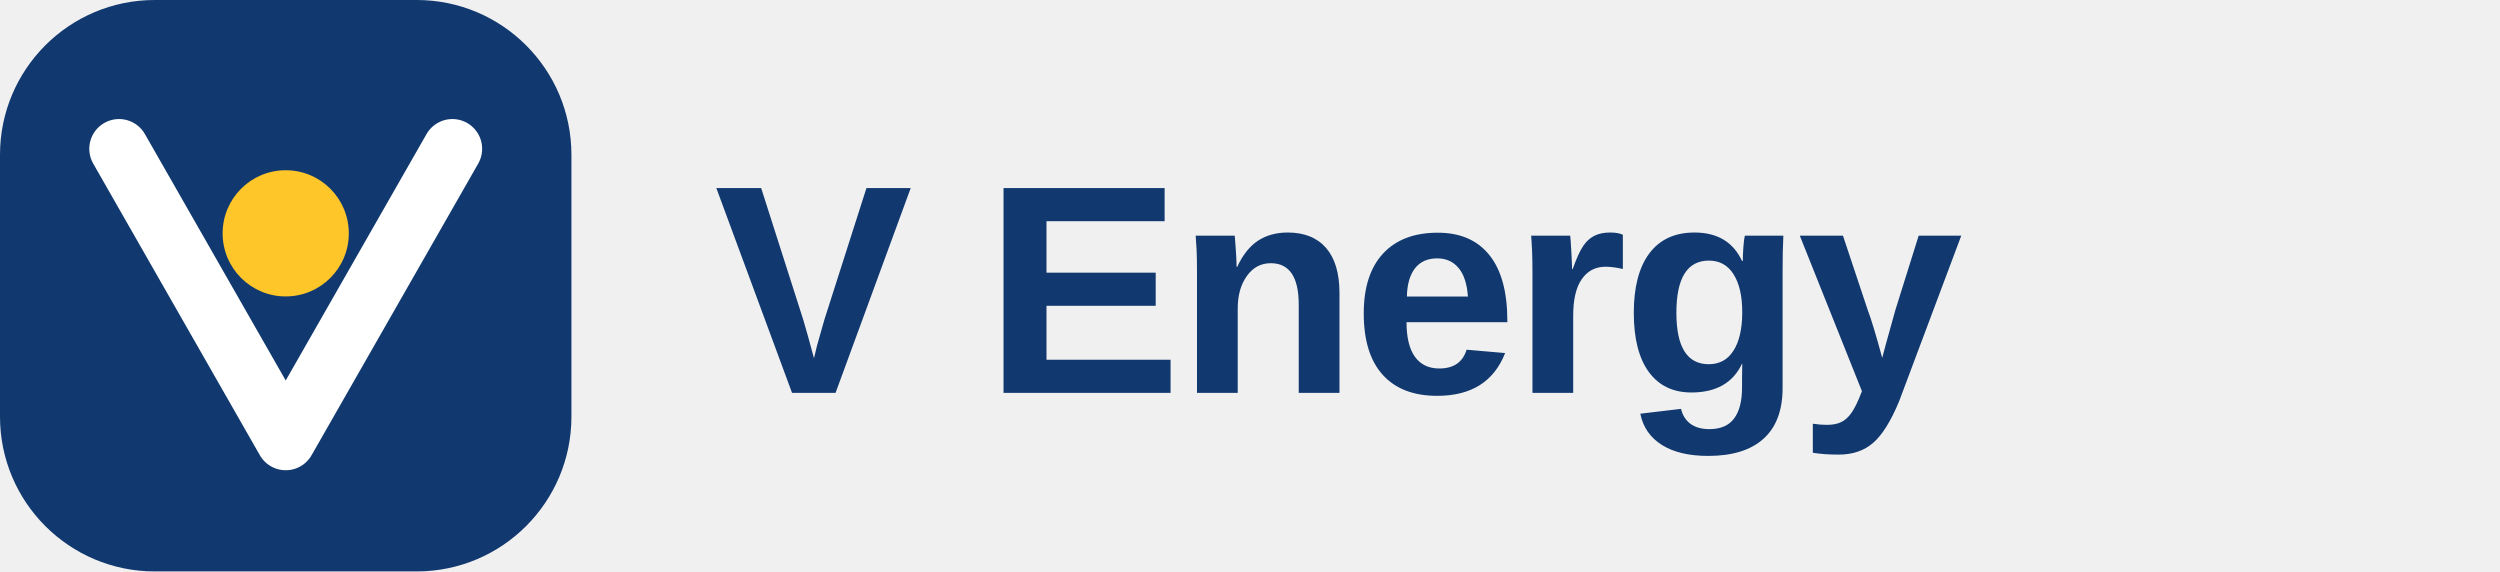
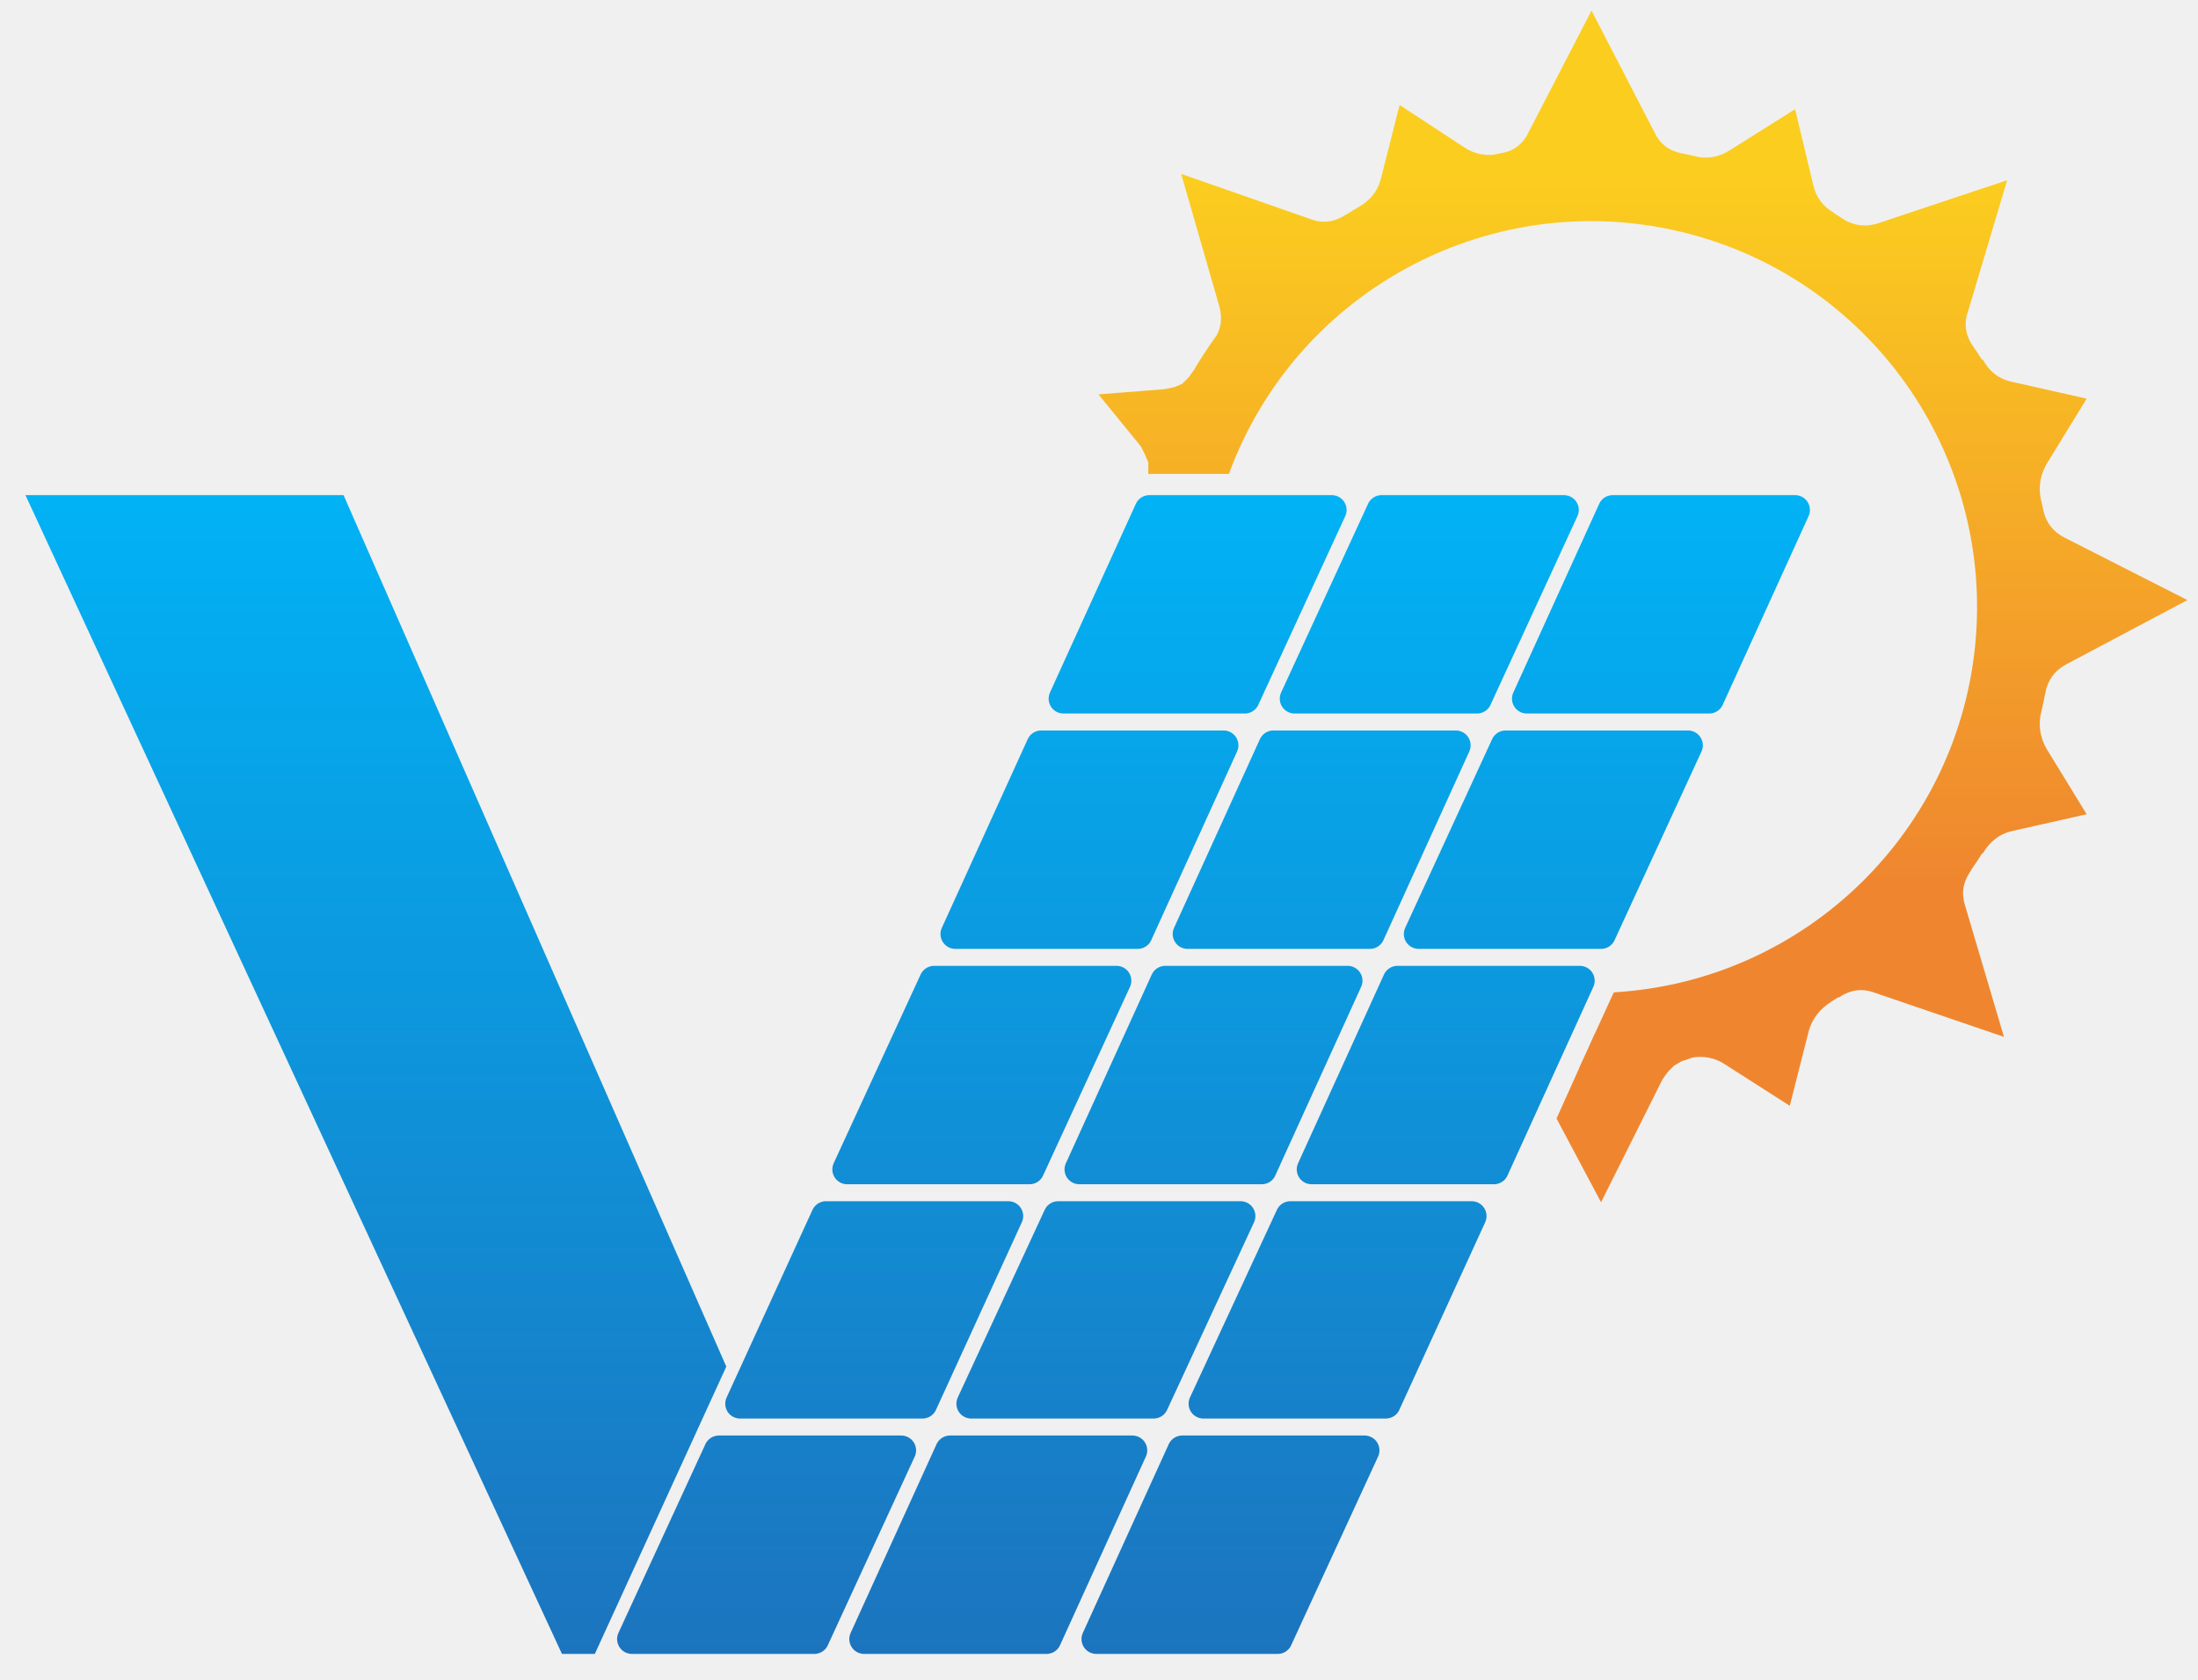
- <svg xmlns="http://www.w3.org/2000/svg" viewBox="0 0 210 48" role="img" aria-label="V Energy">
-   <rect width="48" height="48" rx="13" fill="#11396F" />
-   <circle cx="24" cy="19.6" r="5.3" fill="#FFC629" />
-   <path d="M10 12.5 24 37 38 12.5" fill="none" stroke="#fff" stroke-width="5" stroke-linecap="round" stroke-linejoin="round" />
-   <text x="60" y="33" font-family="Sora, 'Segoe UI', Arial, sans-serif" font-size="25" font-weight="700" fill="#11396F" letter-spacing="-0.5">V Energy</text>
+ <svg xmlns="http://www.w3.org/2000/svg" viewBox="0 0 207.3 158.4" role="img" aria-label="V Energy">
+   <defs>
+     <linearGradient id="vm-b" x1="0" y1="46.7" x2="0" y2="156" gradientUnits="userSpaceOnUse">
+       <stop offset="0" stop-color="#01b2f5" />
+       <stop offset="1" stop-color="#1c74be" />
+     </linearGradient>
+     <linearGradient id="vm-s" x1="0" y1="17.1" x2="0" y2="83.1" gradientUnits="userSpaceOnUse">
+       <stop offset="0" stop-color="#fbcd1f" />
+       <stop offset="1" stop-color="#ef862f" />
+     </linearGradient>
+   </defs>
+   <path fill="url(#vm-s)" d="M108.3 44.7A43.6 43.6 0 1 1 148.9 100.8L152.2 93.6A36.4 36.4 0 1 0 115.9 44.7ZM108.3 44.7L108.3 44.5L108.3 43.6L108 42.9L107.6 42.1L103.6 37.2L109.9 36.7L110.8 36.5L111.5 36.2L112.1 35.6L112.6 34.9L114.8 36.2L111.1 44.7ZM114.4 32.2Q115.5 30.7 115 28.9L111.4 16.4L123.7 20.7Q125.4 21.3 127 20.2L128.3 22.4L116.4 33.6ZM128 19.6Q129.7 18.7 130.2 17L132 9.9L138.1 13.9Q139.6 14.9 141.5 14.5L142 16.9L129.3 21.8ZM141.4 14.5Q143.3 14.2 144.1 12.6L150.1 1L156.1 12.6Q156.9 14.2 158.8 14.5L158.3 16.9L141.9 17ZM159.7 14.7Q161.5 15.2 163.1 14.2L169.3 10.3L171 17.4Q171.4 19.2 173 20.1L171.7 22.3L159.2 17.1ZM173.7 20.6Q175.3 21.6 177 21.1L189.3 17L185.6 29.4Q185 31.1 186.1 32.7L184.1 34.1L172.3 22.7ZM187 33.9Q187.9 35.6 189.7 36L196.8 37.6L193 43.8Q192.1 45.4 192.5 47.2L190.1 47.8L184.8 35.3ZM192.7 48.1Q193.1 49.9 194.7 50.7L206.3 56.6L194.8 62.7Q193.2 63.6 192.9 65.4L190.5 65L190.3 48.6ZM192.5 67.2Q192.1 69 193 70.6L196.8 76.8L189.7 78.4Q188 78.8 187 80.5L184.9 79.1L190.1 66.6ZM185.9 82.1Q184.8 83.6 185.3 85.3L189 97.8L176.7 93.6Q175 93 173.4 94.1L172.1 92L183.9 80.6ZM172.7 94.5Q171.1 95.5 170.6 97.2L168.8 104.3L162.7 100.4Q161.2 99.4 159.3 99.8L158.8 97.4L171.4 92.4ZM159.5 99.8L158.6 100.1L157.9 100.5L157.3 101.1L156.8 101.8L151 113.4L146.8 105.5L150.4 97.5L159 97.4Z" />
+   <path fill="url(#vm-b)" d="M2.4 46.7L32.4 46.7L68.5 128.9L56.1 156L53 156Z" />
+   <path fill="url(#vm-b)" stroke="url(#vm-b)" stroke-width="2.8" stroke-linejoin="round" d="M108.4 48.1L125.6 48.1L117.4 65.9L100.3 65.9ZM130.3 48.1L147.5 48.1L139.3 65.9L122.1 65.9ZM152.1 48.1L169.3 48.1L161.2 65.9L144 65.9ZM98.2 70.3L115.4 70.3L107.3 88.1L90.1 88.1ZM120.1 70.3L137.3 70.3L129.2 88.1L112 88.1ZM142 70.3L159.2 70.3L151 88.1L133.8 88.1ZM88.1 92.5L105.3 92.5L97.1 110.3L79.9 110.3ZM109.9 92.5L127.1 92.5L119 110.3L101.8 110.3ZM131.8 92.5L149 92.5L140.9 110.3L123.7 110.3ZM77.9 114.7L95.1 114.7L87 132.4L69.8 132.4ZM99.8 114.7L117 114.7L108.8 132.4L91.6 132.4ZM121.7 114.7L138.8 114.7L130.7 132.4L113.5 132.4ZM67.8 136.8L85 136.8L76.8 154.6L59.6 154.6ZM89.6 136.8L106.8 136.8L98.7 154.6L81.5 154.6ZM111.5 136.8L128.7 136.8L120.5 154.6L103.4 154.6Z" />
</svg>
